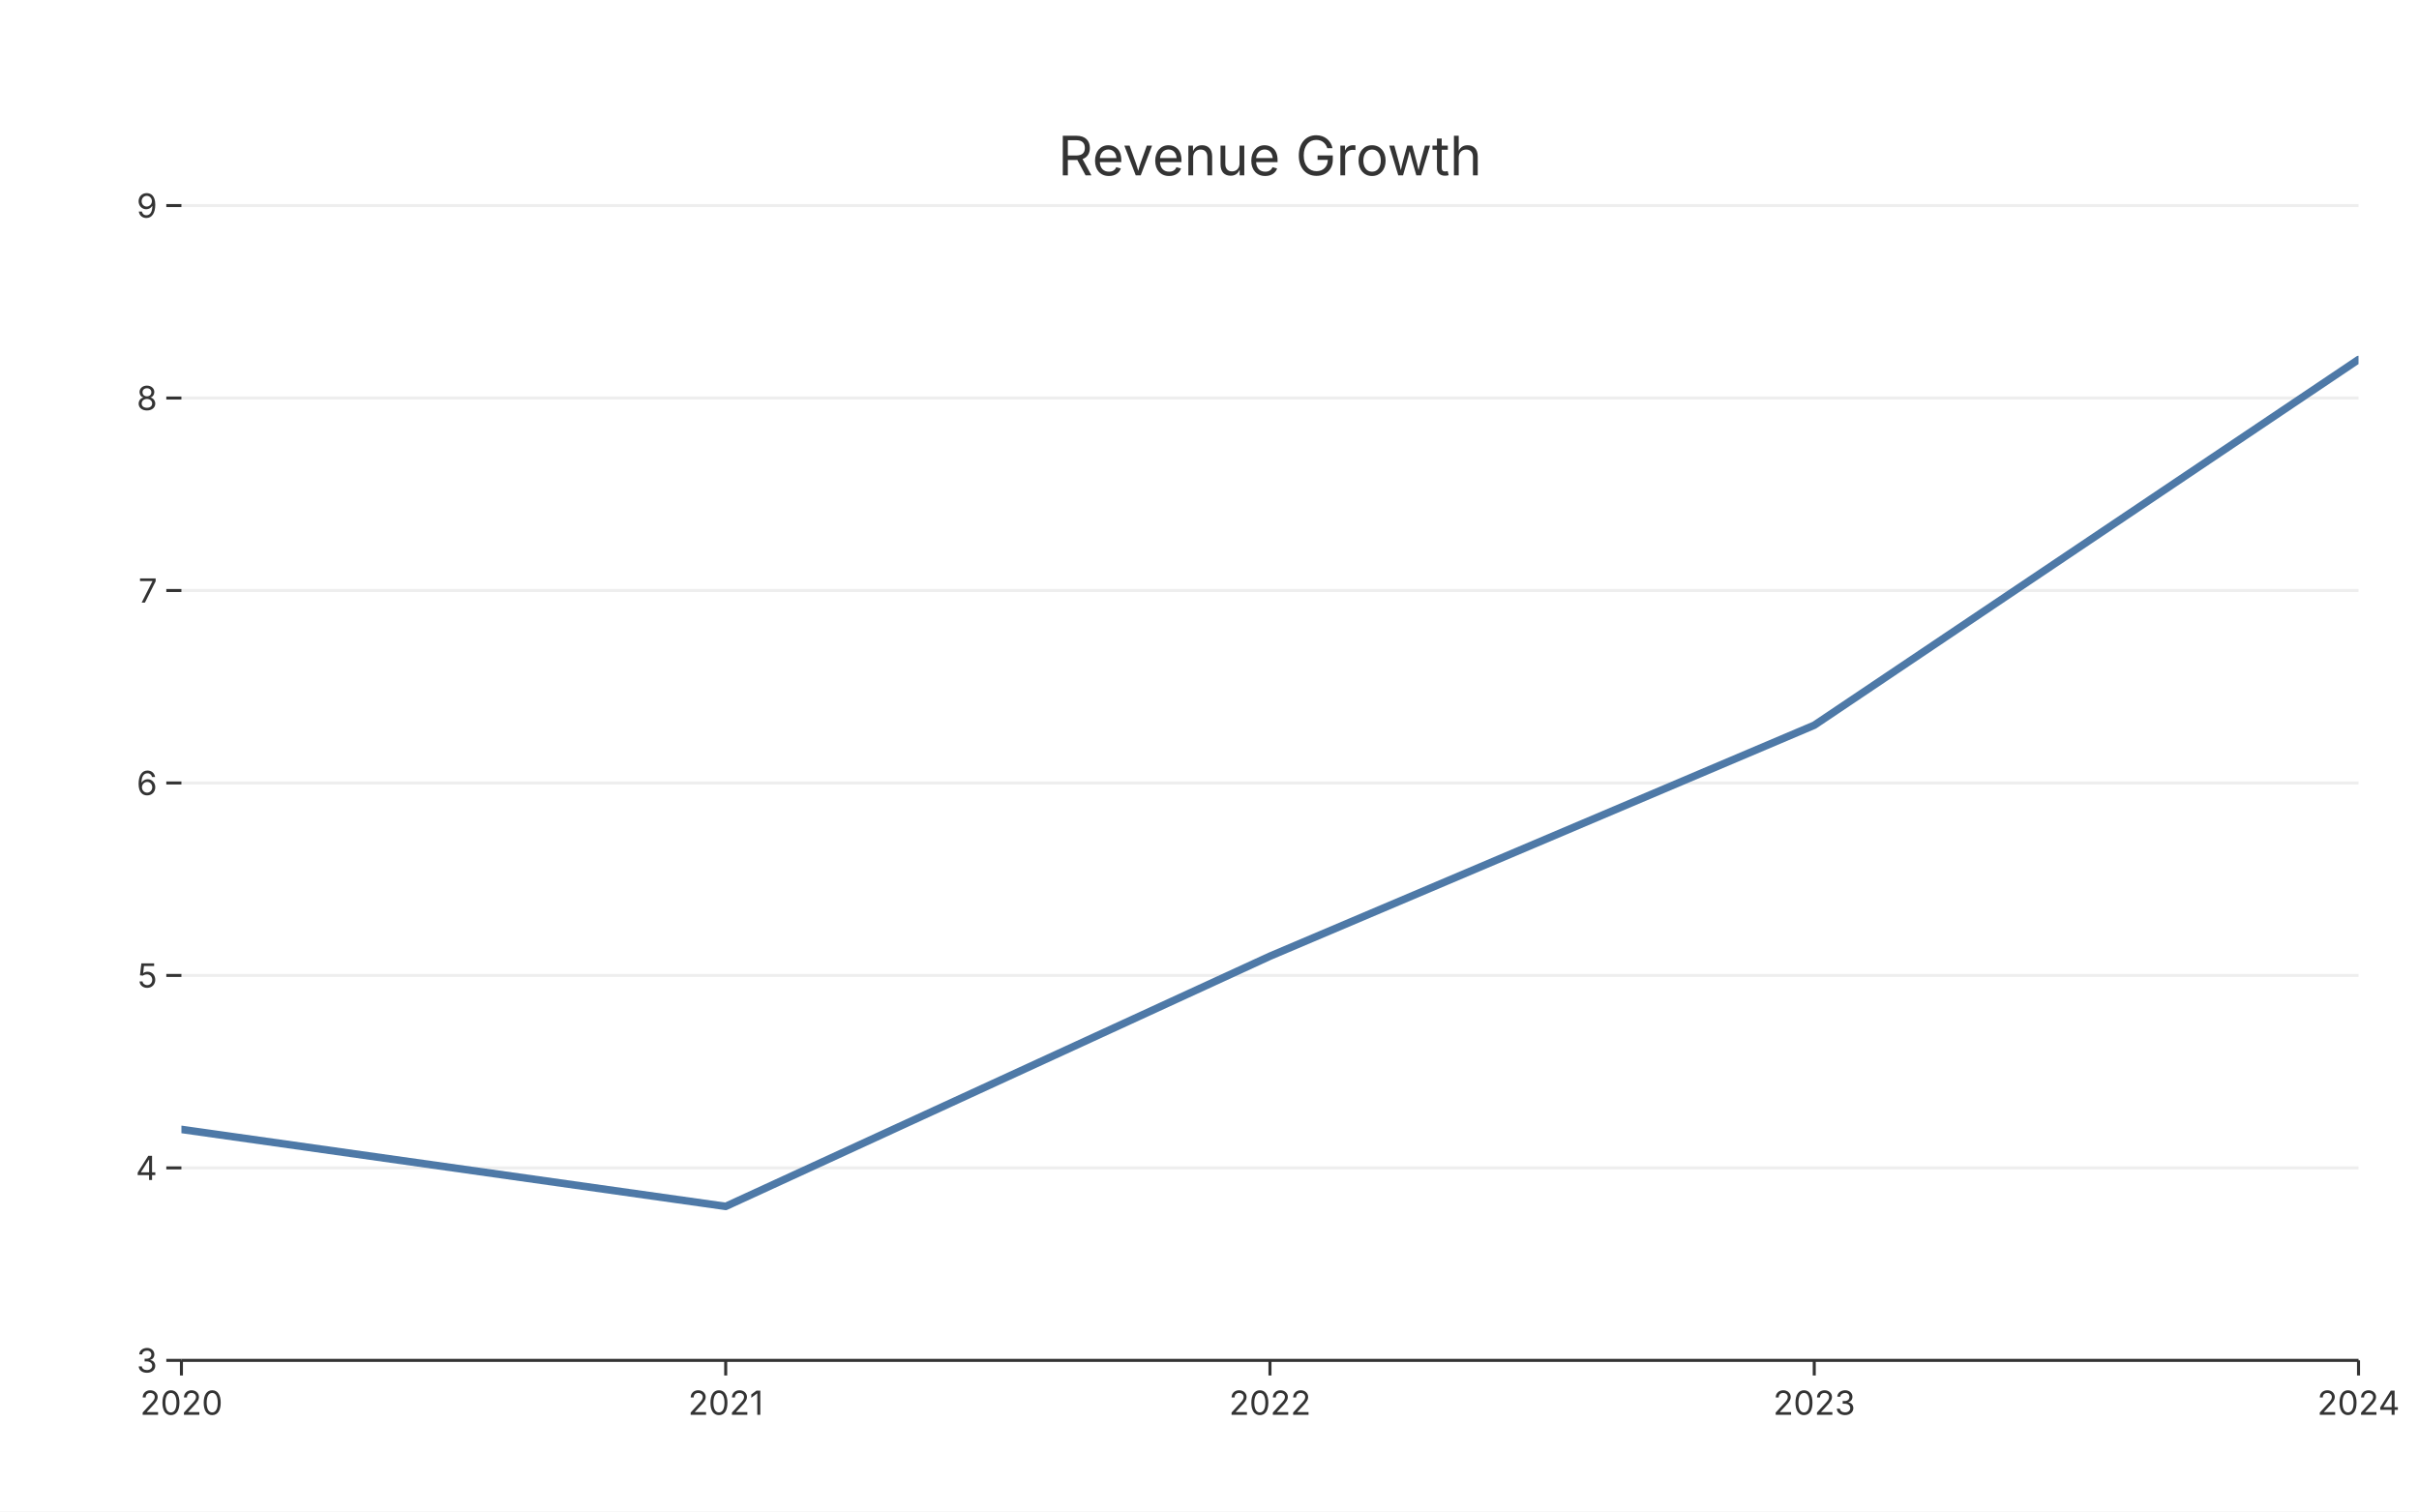
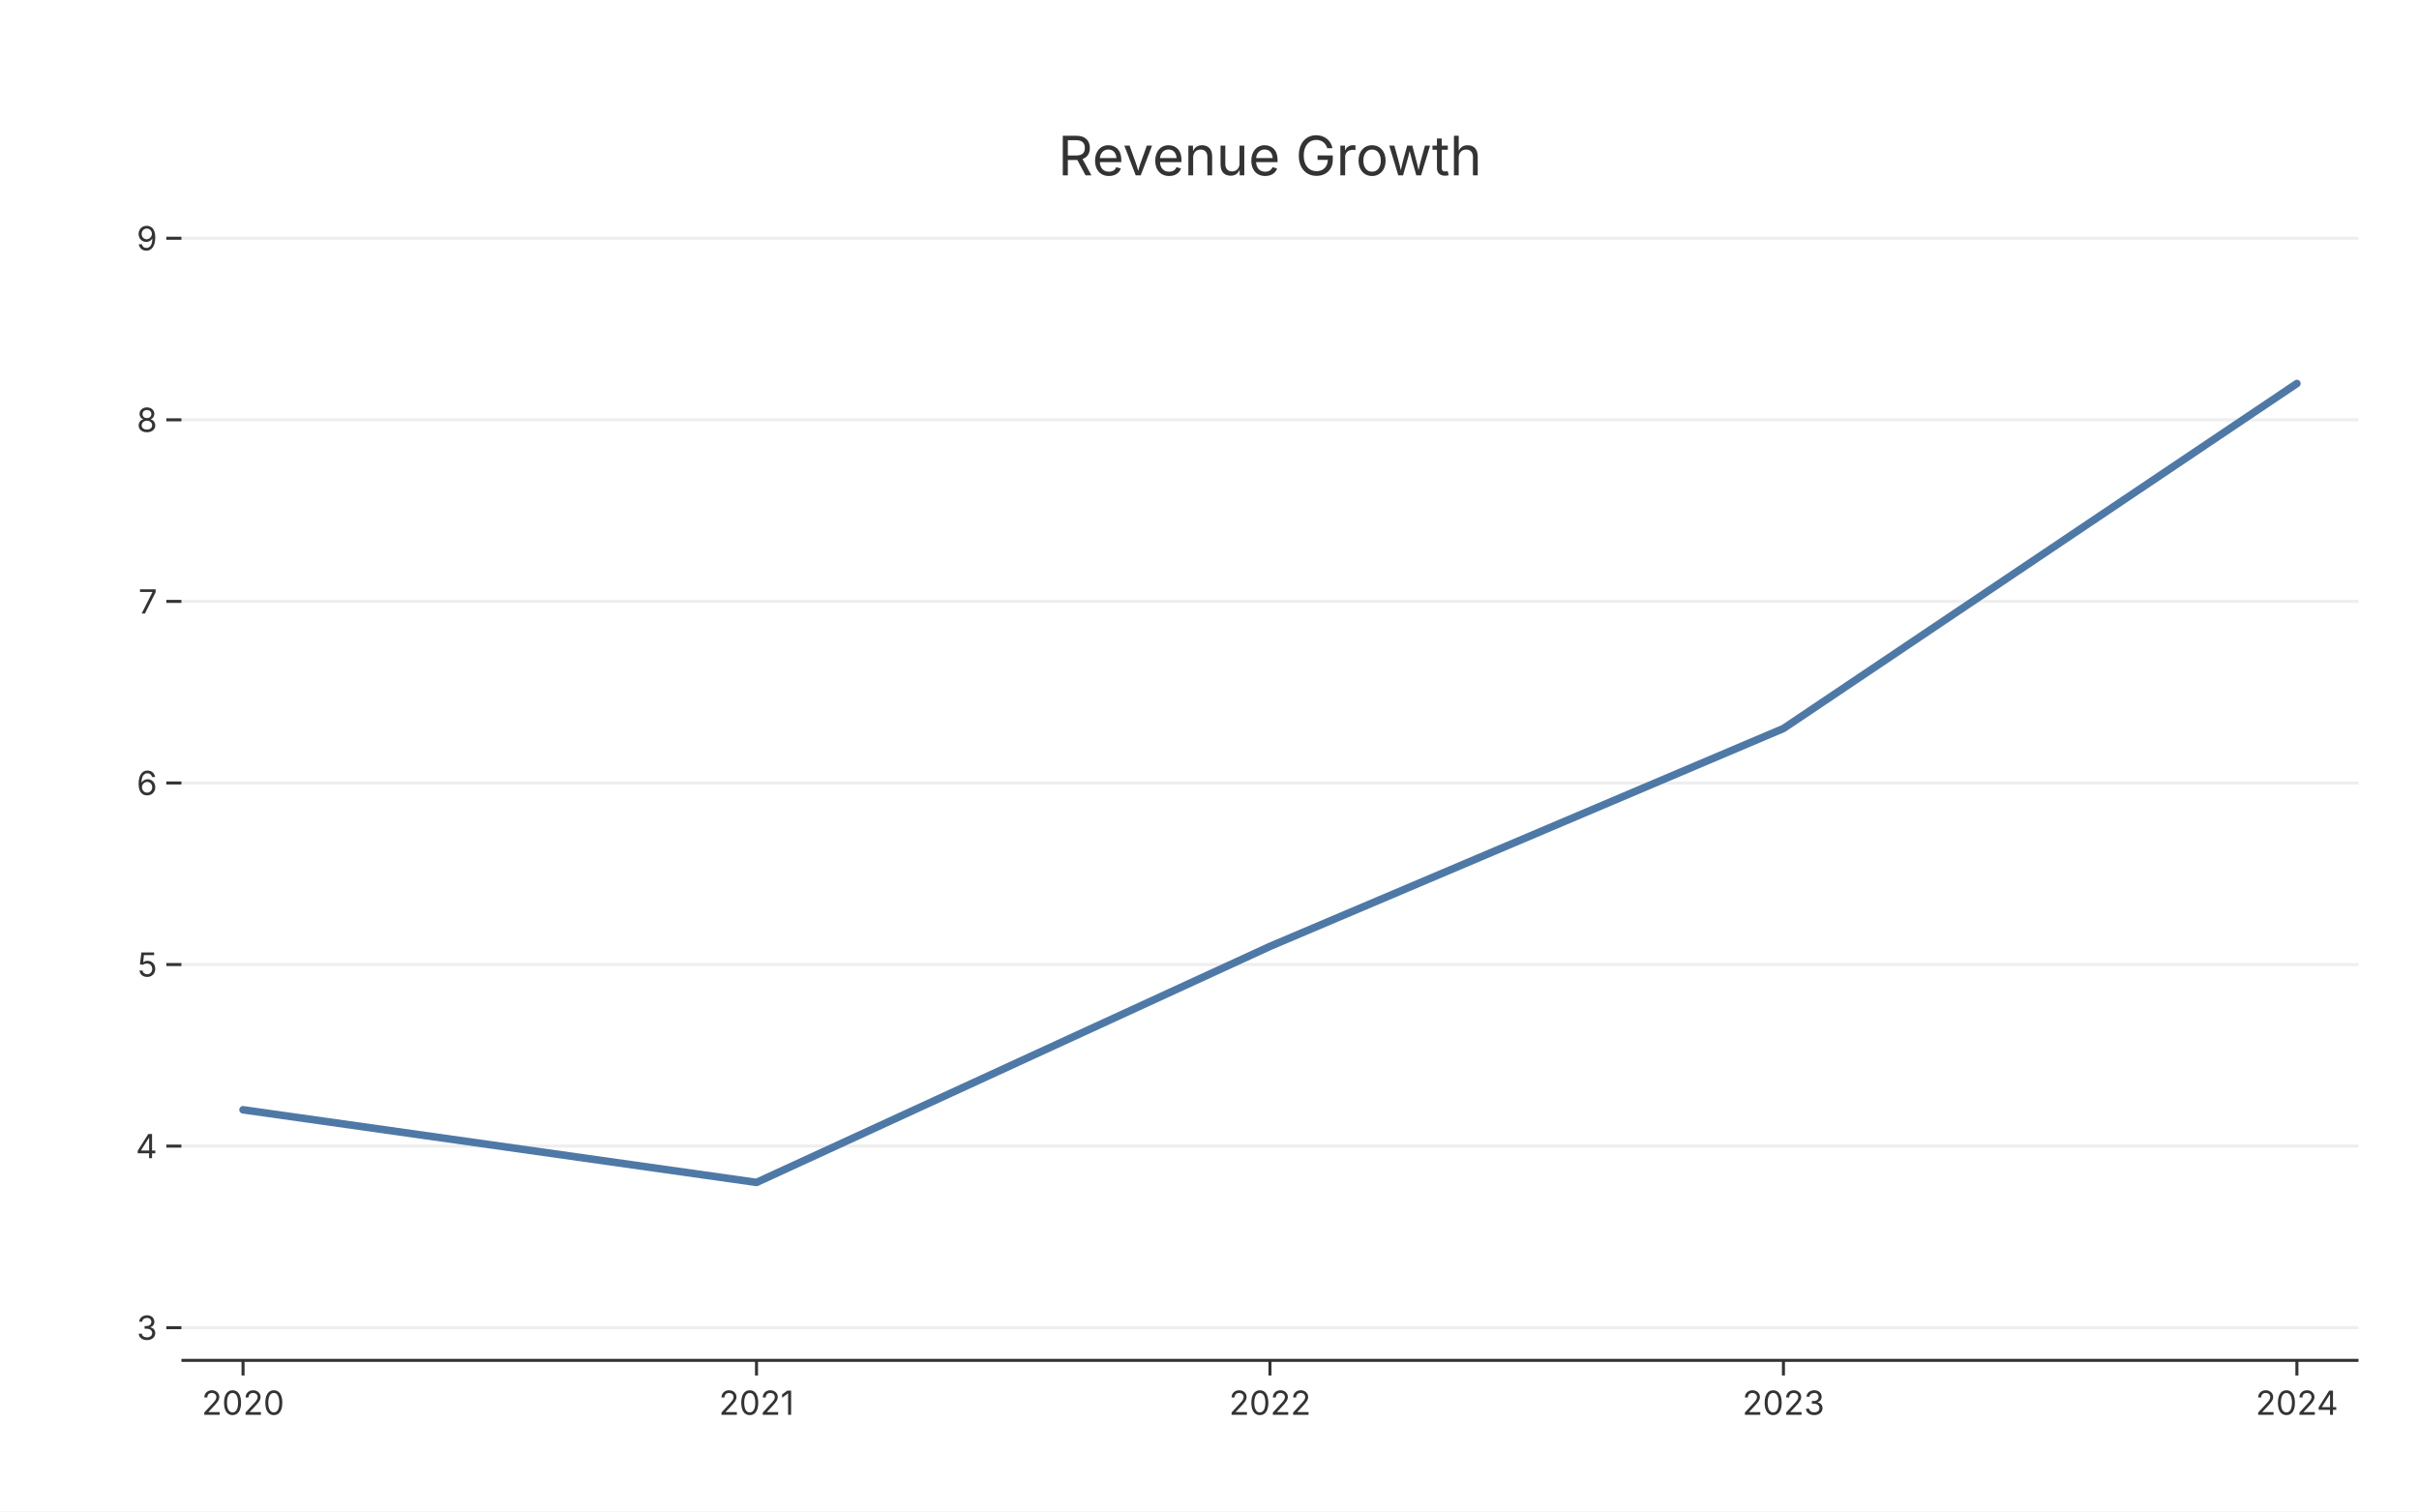
<svg xmlns="http://www.w3.org/2000/svg" width="800" height="500" viewBox="0 0 800 500">
  <defs>
    <clipPath id="plot-clip">
      <rect x="60" y="68" width="720" height="382" />
    </clipPath>
  </defs>
  <rect x="0" y="0" width="800" height="500" fill="#FFFFFF" />
-   <line x1="60" y1="450" x2="780" y2="450" stroke="#EEEEEE" stroke-width="1" />
-   <line x1="60" y1="386.333" x2="780" y2="386.333" stroke="#EEEEEE" stroke-width="1" />
-   <line x1="60" y1="322.667" x2="780" y2="322.667" stroke="#EEEEEE" stroke-width="1" />
+   <line x1="60" y1="439.189" x2="780" y2="439.189" stroke="#EEEEEE" stroke-width="1" />
+   <line x1="60" y1="379.126" x2="780" y2="379.126" stroke="#EEEEEE" stroke-width="1" />
+   <line x1="60" y1="319.063" x2="780" y2="319.063" stroke="#EEEEEE" stroke-width="1" />
  <line x1="60" y1="259" x2="780" y2="259" stroke="#EEEEEE" stroke-width="1" />
-   <line x1="60" y1="195.333" x2="780" y2="195.333" stroke="#EEEEEE" stroke-width="1" />
-   <line x1="60" y1="131.667" x2="780" y2="131.667" stroke="#EEEEEE" stroke-width="1" />
-   <line x1="60" y1="68" x2="780" y2="68" stroke="#EEEEEE" stroke-width="1" />
+   <line x1="60" y1="198.937" x2="780" y2="198.937" stroke="#EEEEEE" stroke-width="1" />
+   <line x1="60" y1="138.874" x2="780" y2="138.874" stroke="#EEEEEE" stroke-width="1" />
+   <line x1="60" y1="78.811" x2="780" y2="78.811" stroke="#EEEEEE" stroke-width="1" />
  <line x1="60" y1="450" x2="780" y2="450" stroke="#333333" stroke-width="1" />
  <g clip-path="url(#plot-clip)">
-     <polyline points="60,373.6 240,399.067 420,316.3 600,239.9 780,118.933" fill="none" stroke="#4E79A7" stroke-width="2.5" stroke-linejoin="round" stroke-linecap="round" />
+     <polyline points="80.377,367.113 250.189,391.138 420,313.057 589.811,240.981 759.623,126.862" fill="none" stroke="#4E79A7" stroke-width="2.5" stroke-linejoin="round" stroke-linecap="round" />
  </g>
-   <line x1="60" y1="450" x2="60" y2="455" stroke="#333333" stroke-width="1" />
-   <text x="60" y="468" font-family="Inter, Helvetica Neue, Arial, sans-serif" font-size="11" fill="#333333" text-anchor="middle">2020</text>
-   <line x1="240" y1="450" x2="240" y2="455" stroke="#333333" stroke-width="1" />
-   <text x="240" y="468" font-family="Inter, Helvetica Neue, Arial, sans-serif" font-size="11" fill="#333333" text-anchor="middle">2021</text>
+   <line x1="80.377" y1="450" x2="80.377" y2="455" stroke="#333333" stroke-width="1" />
+   <text x="80.377" y="468" font-family="Inter, Helvetica Neue, Arial, sans-serif" font-size="11" fill="#333333" text-anchor="middle">2020</text>
+   <line x1="250.189" y1="450" x2="250.189" y2="455" stroke="#333333" stroke-width="1" />
+   <text x="250.189" y="468" font-family="Inter, Helvetica Neue, Arial, sans-serif" font-size="11" fill="#333333" text-anchor="middle">2021</text>
  <line x1="420" y1="450" x2="420" y2="455" stroke="#333333" stroke-width="1" />
  <text x="420" y="468" font-family="Inter, Helvetica Neue, Arial, sans-serif" font-size="11" fill="#333333" text-anchor="middle">2022</text>
-   <line x1="600" y1="450" x2="600" y2="455" stroke="#333333" stroke-width="1" />
-   <text x="600" y="468" font-family="Inter, Helvetica Neue, Arial, sans-serif" font-size="11" fill="#333333" text-anchor="middle">2023</text>
-   <line x1="780" y1="450" x2="780" y2="455" stroke="#333333" stroke-width="1" />
-   <text x="780" y="468" font-family="Inter, Helvetica Neue, Arial, sans-serif" font-size="11" fill="#333333" text-anchor="middle">2024</text>
-   <line x1="55" y1="450" x2="60" y2="450" stroke="#333333" stroke-width="1" />
-   <text x="52" y="454" font-family="Inter, Helvetica Neue, Arial, sans-serif" font-size="11" fill="#333333" text-anchor="end">3</text>
-   <line x1="55" y1="386.333" x2="60" y2="386.333" stroke="#333333" stroke-width="1" />
-   <text x="52" y="390.333" font-family="Inter, Helvetica Neue, Arial, sans-serif" font-size="11" fill="#333333" text-anchor="end">4</text>
-   <line x1="55" y1="322.667" x2="60" y2="322.667" stroke="#333333" stroke-width="1" />
-   <text x="52" y="326.667" font-family="Inter, Helvetica Neue, Arial, sans-serif" font-size="11" fill="#333333" text-anchor="end">5</text>
+   <line x1="589.811" y1="450" x2="589.811" y2="455" stroke="#333333" stroke-width="1" />
+   <text x="589.811" y="468" font-family="Inter, Helvetica Neue, Arial, sans-serif" font-size="11" fill="#333333" text-anchor="middle">2023</text>
+   <line x1="759.623" y1="450" x2="759.623" y2="455" stroke="#333333" stroke-width="1" />
+   <text x="759.623" y="468" font-family="Inter, Helvetica Neue, Arial, sans-serif" font-size="11" fill="#333333" text-anchor="middle">2024</text>
+   <line x1="55" y1="439.189" x2="60" y2="439.189" stroke="#333333" stroke-width="1" />
+   <text x="52" y="443.189" font-family="Inter, Helvetica Neue, Arial, sans-serif" font-size="11" fill="#333333" text-anchor="end">3</text>
+   <line x1="55" y1="379.126" x2="60" y2="379.126" stroke="#333333" stroke-width="1" />
+   <text x="52" y="383.126" font-family="Inter, Helvetica Neue, Arial, sans-serif" font-size="11" fill="#333333" text-anchor="end">4</text>
+   <line x1="55" y1="319.063" x2="60" y2="319.063" stroke="#333333" stroke-width="1" />
+   <text x="52" y="323.063" font-family="Inter, Helvetica Neue, Arial, sans-serif" font-size="11" fill="#333333" text-anchor="end">5</text>
  <line x1="55" y1="259" x2="60" y2="259" stroke="#333333" stroke-width="1" />
  <text x="52" y="263" font-family="Inter, Helvetica Neue, Arial, sans-serif" font-size="11" fill="#333333" text-anchor="end">6</text>
-   <line x1="55" y1="195.333" x2="60" y2="195.333" stroke="#333333" stroke-width="1" />
-   <text x="52" y="199.333" font-family="Inter, Helvetica Neue, Arial, sans-serif" font-size="11" fill="#333333" text-anchor="end">7</text>
-   <line x1="55" y1="131.667" x2="60" y2="131.667" stroke="#333333" stroke-width="1" />
-   <text x="52" y="135.667" font-family="Inter, Helvetica Neue, Arial, sans-serif" font-size="11" fill="#333333" text-anchor="end">8</text>
-   <line x1="55" y1="68" x2="60" y2="68" stroke="#333333" stroke-width="1" />
-   <text x="52" y="72" font-family="Inter, Helvetica Neue, Arial, sans-serif" font-size="11" fill="#333333" text-anchor="end">9</text>
+   <line x1="55" y1="198.937" x2="60" y2="198.937" stroke="#333333" stroke-width="1" />
+   <text x="52" y="202.937" font-family="Inter, Helvetica Neue, Arial, sans-serif" font-size="11" fill="#333333" text-anchor="end">7</text>
+   <line x1="55" y1="138.874" x2="60" y2="138.874" stroke="#333333" stroke-width="1" />
+   <text x="52" y="142.874" font-family="Inter, Helvetica Neue, Arial, sans-serif" font-size="11" fill="#333333" text-anchor="end">8</text>
+   <line x1="55" y1="78.811" x2="60" y2="78.811" stroke="#333333" stroke-width="1" />
+   <text x="52" y="82.811" font-family="Inter, Helvetica Neue, Arial, sans-serif" font-size="11" fill="#333333" text-anchor="end">9</text>
  <text x="420" y="58" font-family="Inter, Helvetica Neue, Arial, sans-serif" font-size="18" fill="#333333" text-anchor="middle">Revenue Growth</text>
</svg>
